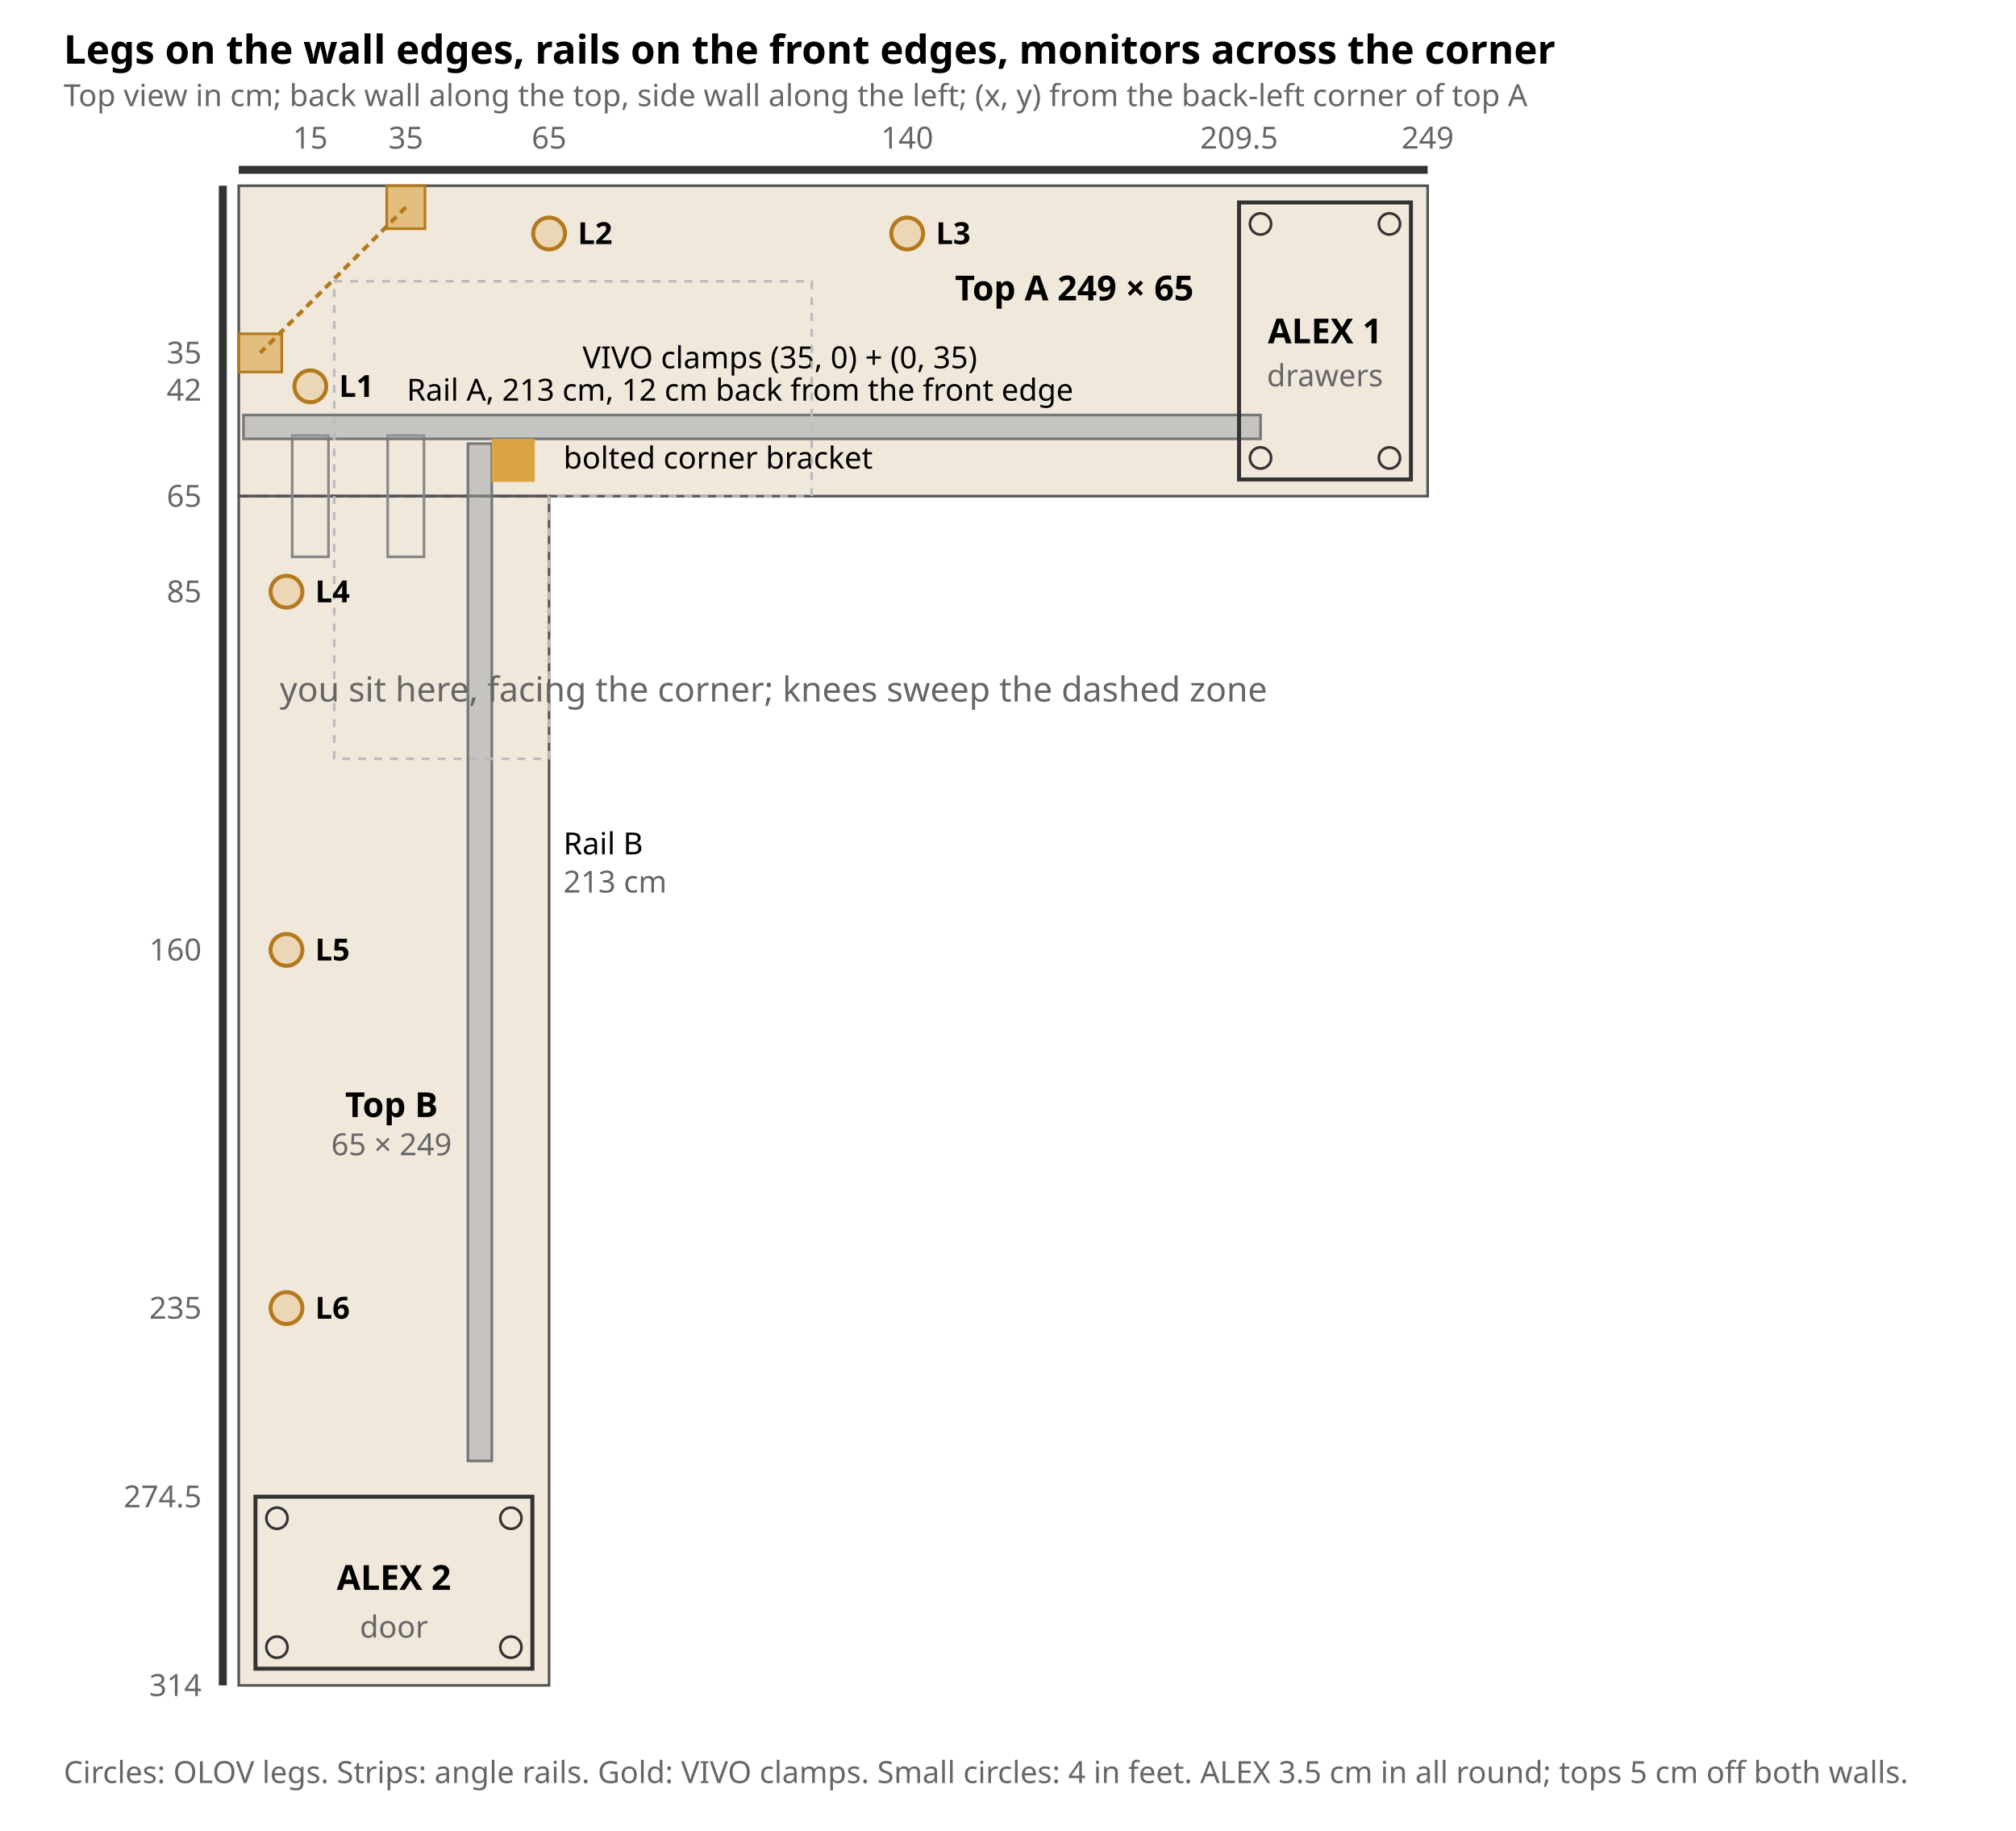
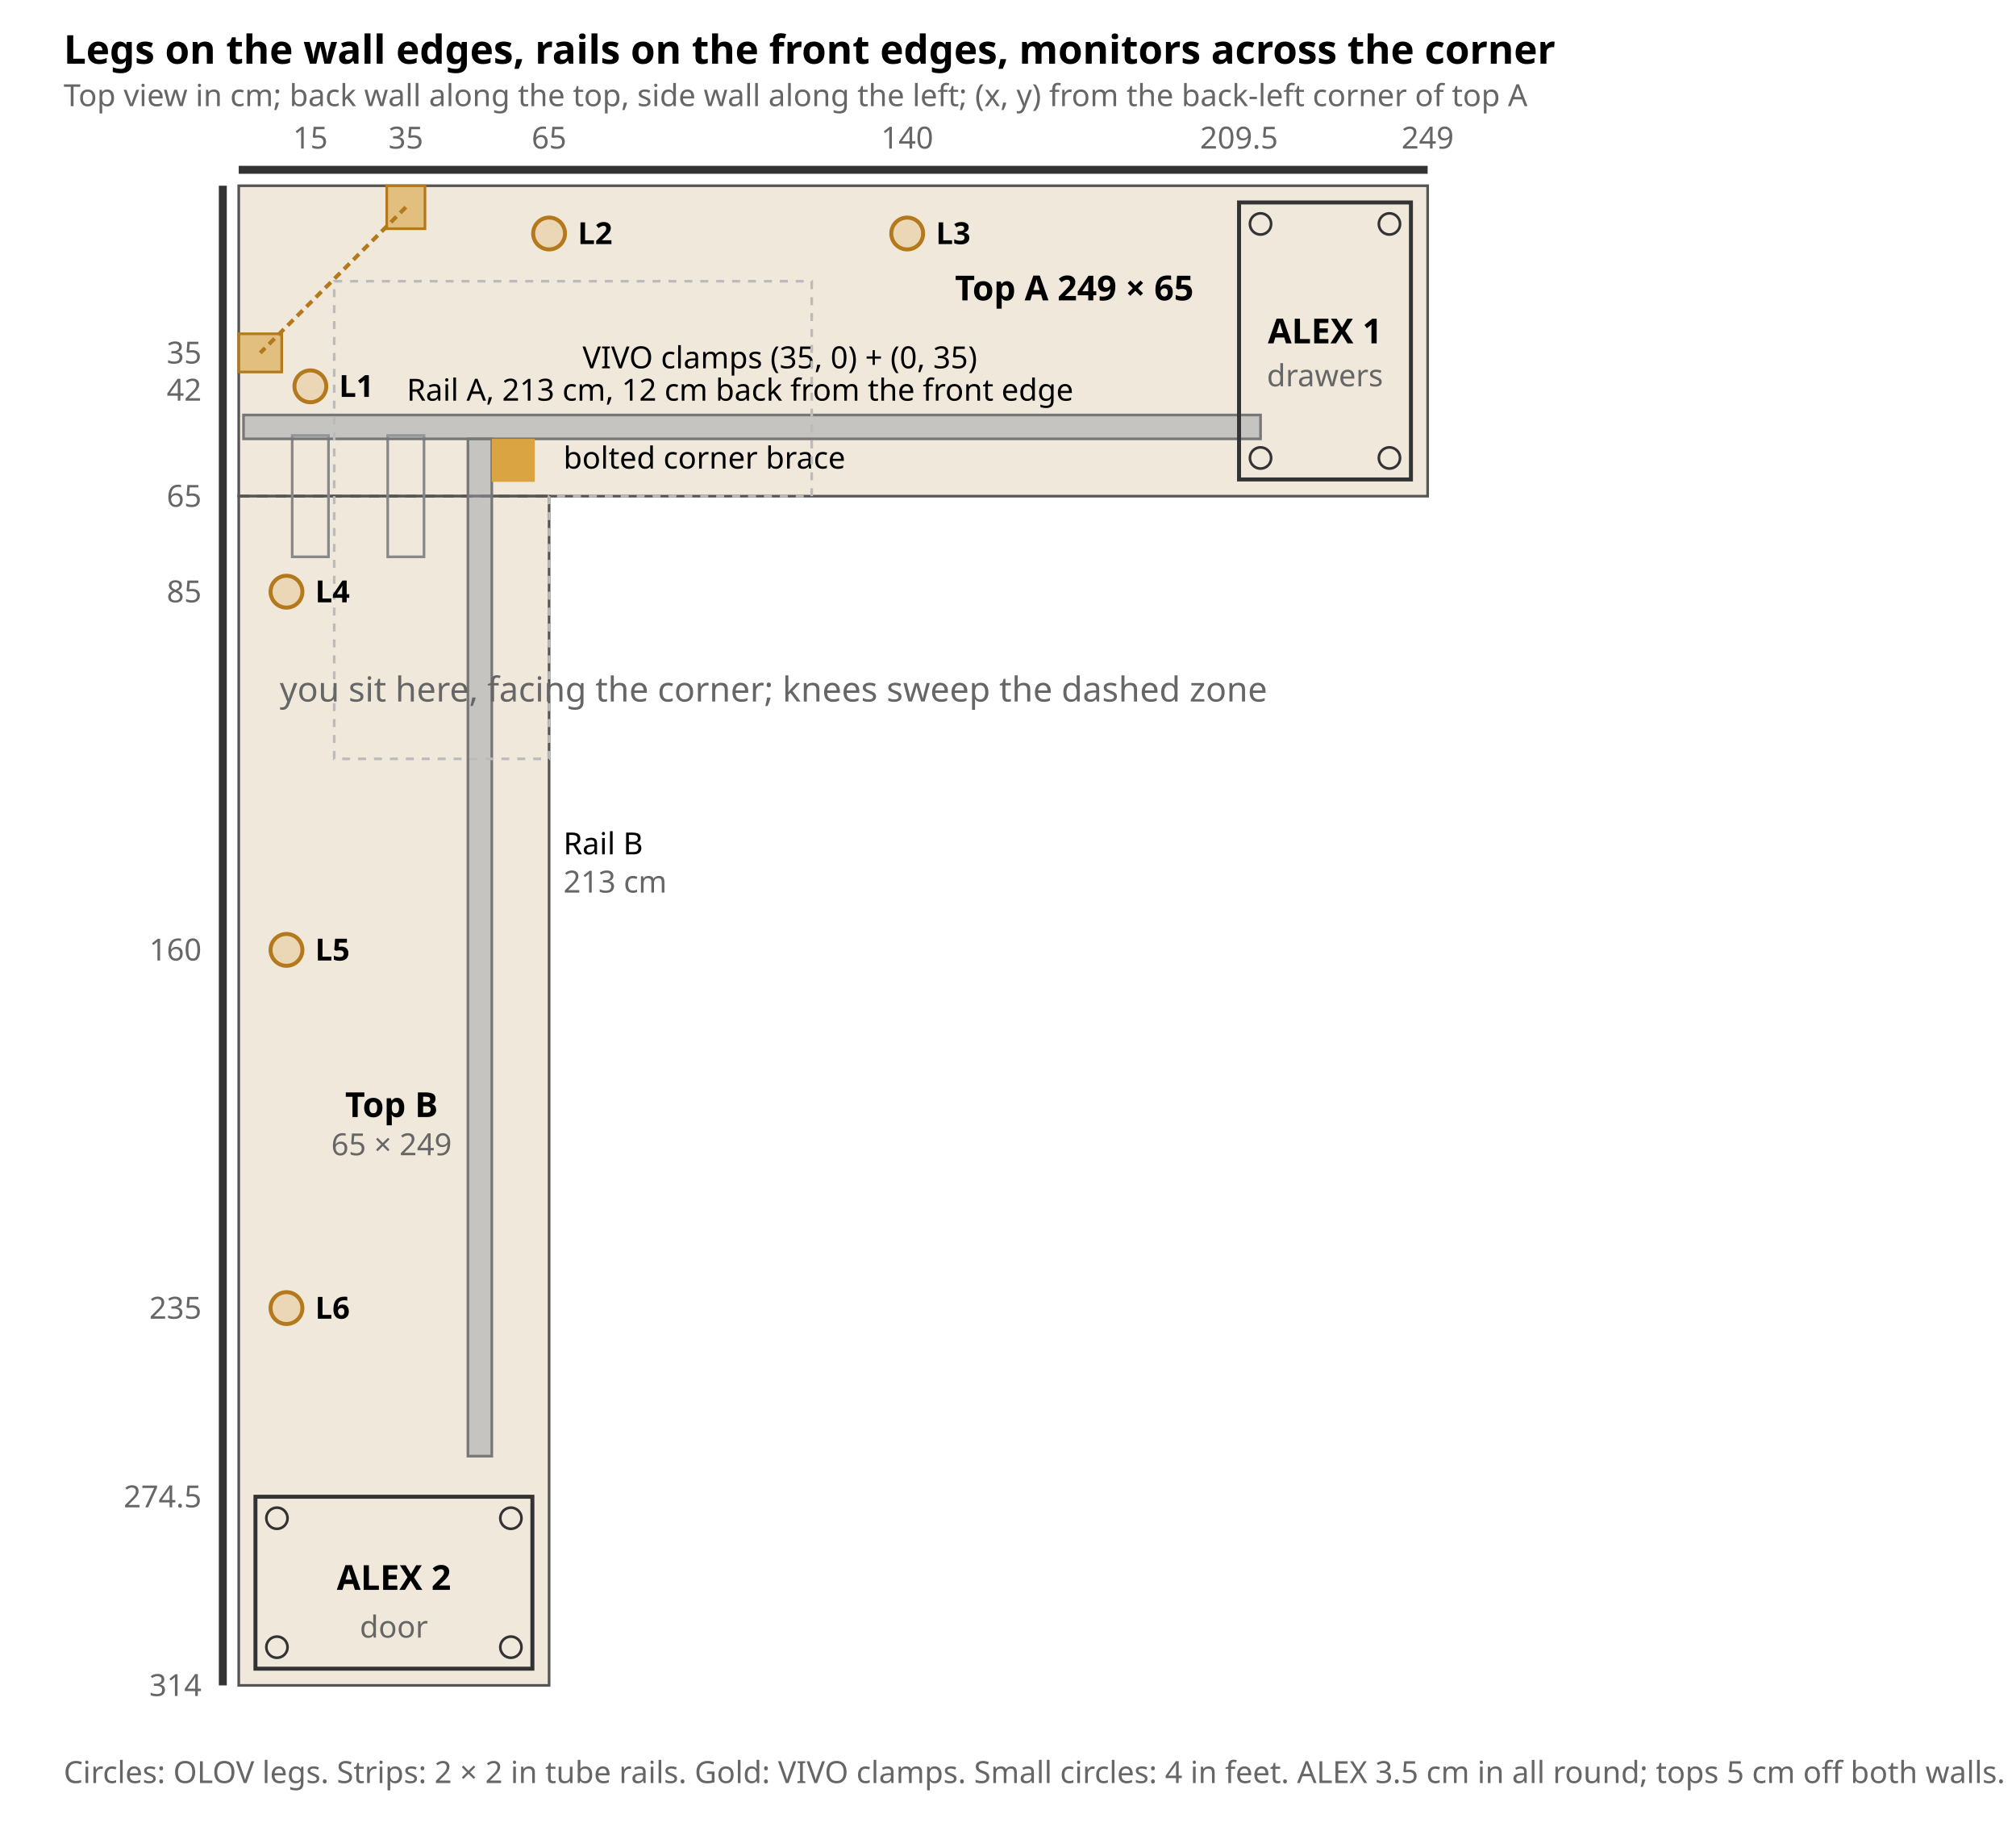
<svg xmlns="http://www.w3.org/2000/svg" viewBox="0 0 760 690" font-family="sans-serif" font-size="13" style="background:#fff">
  <text x="24" y="24" font-size="15" font-weight="600">Legs on the wall edges, rails on the front edges, monitors across the corner</text>
  <text x="24" y="40" font-size="11.5" fill="#666">Top view in cm; back wall along the top, side wall along the left; (x, y) from the back-left corner of top A</text>
  <line x1="90.0" y1="64.0" x2="538.2" y2="64.0" stroke="#333" stroke-width="3" />
  <line x1="84.0" y1="70.0" x2="84.0" y2="635.2" stroke="#333" stroke-width="3" />
  <rect x="90.0" y="70.0" width="448.2" height="117.0" fill="#f1e8dc" stroke="#555" />
  <rect x="90.0" y="187.0" width="117.0" height="448.2" fill="#f1e8dc" stroke="#555" />
  <text x="405.0" y="113.2" text-anchor="middle" font-weight="600">Top A  249 × 65</text>
  <text x="147.6" y="421.0" text-anchor="middle" font-weight="600">Top B</text>
  <text x="147.6" y="435.4" text-anchor="middle" font-size="11.5" fill="#666">65 × 249</text>
  <line x1="90.0" y1="187.0" x2="207.0" y2="187.0" stroke="#555" stroke-dasharray="4 3" />
  <rect x="110.16" y="164.14" width="13.68" height="45.72" fill="none" stroke="#888" />
  <rect x="146.16" y="164.14" width="13.68" height="45.72" fill="none" stroke="#888" />
  <rect x="91.8" y="156.4" width="383.4" height="9.0" fill="#9aa0a6" fill-opacity="0.5" stroke="#777" />
-   <rect x="176.4" y="167.2" width="9.0" height="383.4" fill="#9aa0a6" fill-opacity="0.5" stroke="#777" />
+   <rect x="176.4" y="165.4" width="9.0" height="383.4" fill="#9aa0a6" fill-opacity="0.5" stroke="#777" />
  <rect x="185.4" y="165.4" width="16.2" height="16.2" fill="#d9a441" />
  <text x="279.0" y="151.0" text-anchor="middle" font-size="11.5">Rail A, 213 cm, 12 cm back from the front edge</text>
  <text x="212.4" y="322.0" font-size="11.5">Rail B</text>
  <text x="212.4" y="336.4" font-size="11.5" fill="#666">213 cm</text>
-   <text x="212.4" y="176.6" font-size="11.5">bolted corner bracket</text>
+   <text x="212.4" y="176.6" font-size="11.5">bolted corner brace</text>
  <rect x="467.1" y="76.3" width="64.8" height="104.4" fill="none" stroke="#333" stroke-width="1.5" />
  <text x="499.5" y="129.4" text-anchor="middle" font-weight="600">ALEX 1</text>
  <text x="499.5" y="145.6" text-anchor="middle" font-size="11.5" fill="#666">drawers</text>
  <rect x="96.3" y="564.1" width="104.4" height="64.8" fill="none" stroke="#333" stroke-width="1.5" />
  <text x="148.5" y="599.2" text-anchor="middle" font-weight="600">ALEX 2</text>
  <text x="148.5" y="617.2" text-anchor="middle" font-size="11.5" fill="#666">door</text>
  <circle cx="475.2" cy="84.4" r="4" fill="none" stroke="#333" />
  <circle cx="523.8" cy="84.4" r="4" fill="none" stroke="#333" />
  <circle cx="475.2" cy="172.6" r="4" fill="none" stroke="#333" />
  <circle cx="523.8" cy="172.6" r="4" fill="none" stroke="#333" />
  <circle cx="104.4" cy="572.2" r="4" fill="none" stroke="#333" />
  <circle cx="192.6" cy="572.2" r="4" fill="none" stroke="#333" />
  <circle cx="104.4" cy="620.8" r="4" fill="none" stroke="#333" />
  <circle cx="192.6" cy="620.8" r="4" fill="none" stroke="#333" />
  <rect x="145.8" y="70.0" width="14.4" height="16.2" fill="#d9a441" fill-opacity="0.6" stroke="#b4791c" />
  <rect x="90.0" y="125.8" width="16.2" height="14.4" fill="#d9a441" fill-opacity="0.6" stroke="#b4791c" />
  <line x1="153.0" y1="78.1" x2="98.1" y2="133.0" stroke="#b4791c" stroke-dasharray="3 2" stroke-width="1.5" />
  <text x="219.6" y="138.8" font-size="11.5">VIVO clamps (35, 0) + (0, 35)</text>
  <path d="M126.0 106.0H306.0V187.0H207.0V286.0H126.0Z" fill="none" stroke="#bbb" stroke-dasharray="3 3" />
  <text x="291.6" y="264.4" text-anchor="middle" fill="#666">you sit here, facing the corner; knees sweep the dashed zone</text>
  <circle cx="117.0" cy="145.6" r="6" fill="#d9a441" fill-opacity="0.25" stroke="#b4791c" stroke-width="1.5" />
  <text x="127.8" y="149.6" font-size="11.5" font-weight="600">L1</text>
  <circle cx="207.0" cy="88.0" r="6" fill="#d9a441" fill-opacity="0.25" stroke="#b4791c" stroke-width="1.5" />
  <text x="217.8" y="92.0" font-size="11.5" font-weight="600">L2</text>
  <circle cx="342.0" cy="88.0" r="6" fill="#d9a441" fill-opacity="0.25" stroke="#b4791c" stroke-width="1.5" />
  <text x="352.8" y="92.0" font-size="11.5" font-weight="600">L3</text>
  <circle cx="108.0" cy="223.0" r="6" fill="#d9a441" fill-opacity="0.25" stroke="#b4791c" stroke-width="1.5" />
  <text x="118.8" y="227.0" font-size="11.5" font-weight="600">L4</text>
  <circle cx="108.0" cy="358.0" r="6" fill="#d9a441" fill-opacity="0.25" stroke="#b4791c" stroke-width="1.5" />
  <text x="118.8" y="362.0" font-size="11.5" font-weight="600">L5</text>
  <circle cx="108.0" cy="493.0" r="6" fill="#d9a441" fill-opacity="0.25" stroke="#b4791c" stroke-width="1.5" />
  <text x="118.8" y="497.0" font-size="11.5" font-weight="600">L6</text>
  <text x="117.0" y="56" text-anchor="middle" font-size="11.5" fill="#666">15</text>
  <text x="153.0" y="56" text-anchor="middle" font-size="11.5" fill="#666">35</text>
  <text x="207.0" y="56" text-anchor="middle" font-size="11.5" fill="#666">65</text>
  <text x="342.0" y="56" text-anchor="middle" font-size="11.5" fill="#666">140</text>
  <text x="467.1" y="56" text-anchor="middle" font-size="11.5" fill="#666">209.5</text>
  <text x="538.2" y="56" text-anchor="middle" font-size="11.5" fill="#666">249</text>
  <text x="76" y="137.0" text-anchor="end" font-size="11.5" fill="#666">35</text>
  <text x="76" y="151.0" text-anchor="end" font-size="11.5" fill="#666">42</text>
  <text x="76" y="191.0" text-anchor="end" font-size="11.5" fill="#666">65</text>
  <text x="76" y="227.0" text-anchor="end" font-size="11.5" fill="#666">85</text>
  <text x="76" y="362.0" text-anchor="end" font-size="11.5" fill="#666">160</text>
  <text x="76" y="497.0" text-anchor="end" font-size="11.5" fill="#666">235</text>
  <text x="76" y="568.1" text-anchor="end" font-size="11.5" fill="#666">274.5</text>
  <text x="76" y="639.2" text-anchor="end" font-size="11.5" fill="#666">314</text>
-   <text x="24" y="672" font-size="11.5" fill="#666">Circles: OLOV legs. Strips: angle rails. Gold: VIVO clamps. Small circles: 4 in feet. ALEX 3.5 cm in all round; tops 5 cm off both walls.</text>
+   <text x="24" y="672" font-size="11.5" fill="#666">Circles: OLOV legs. Strips: 2 × 2 in tube rails. Gold: VIVO clamps. Small circles: 4 in feet. ALEX 3.5 cm in all round; tops 5 cm off both walls.</text>
</svg>
